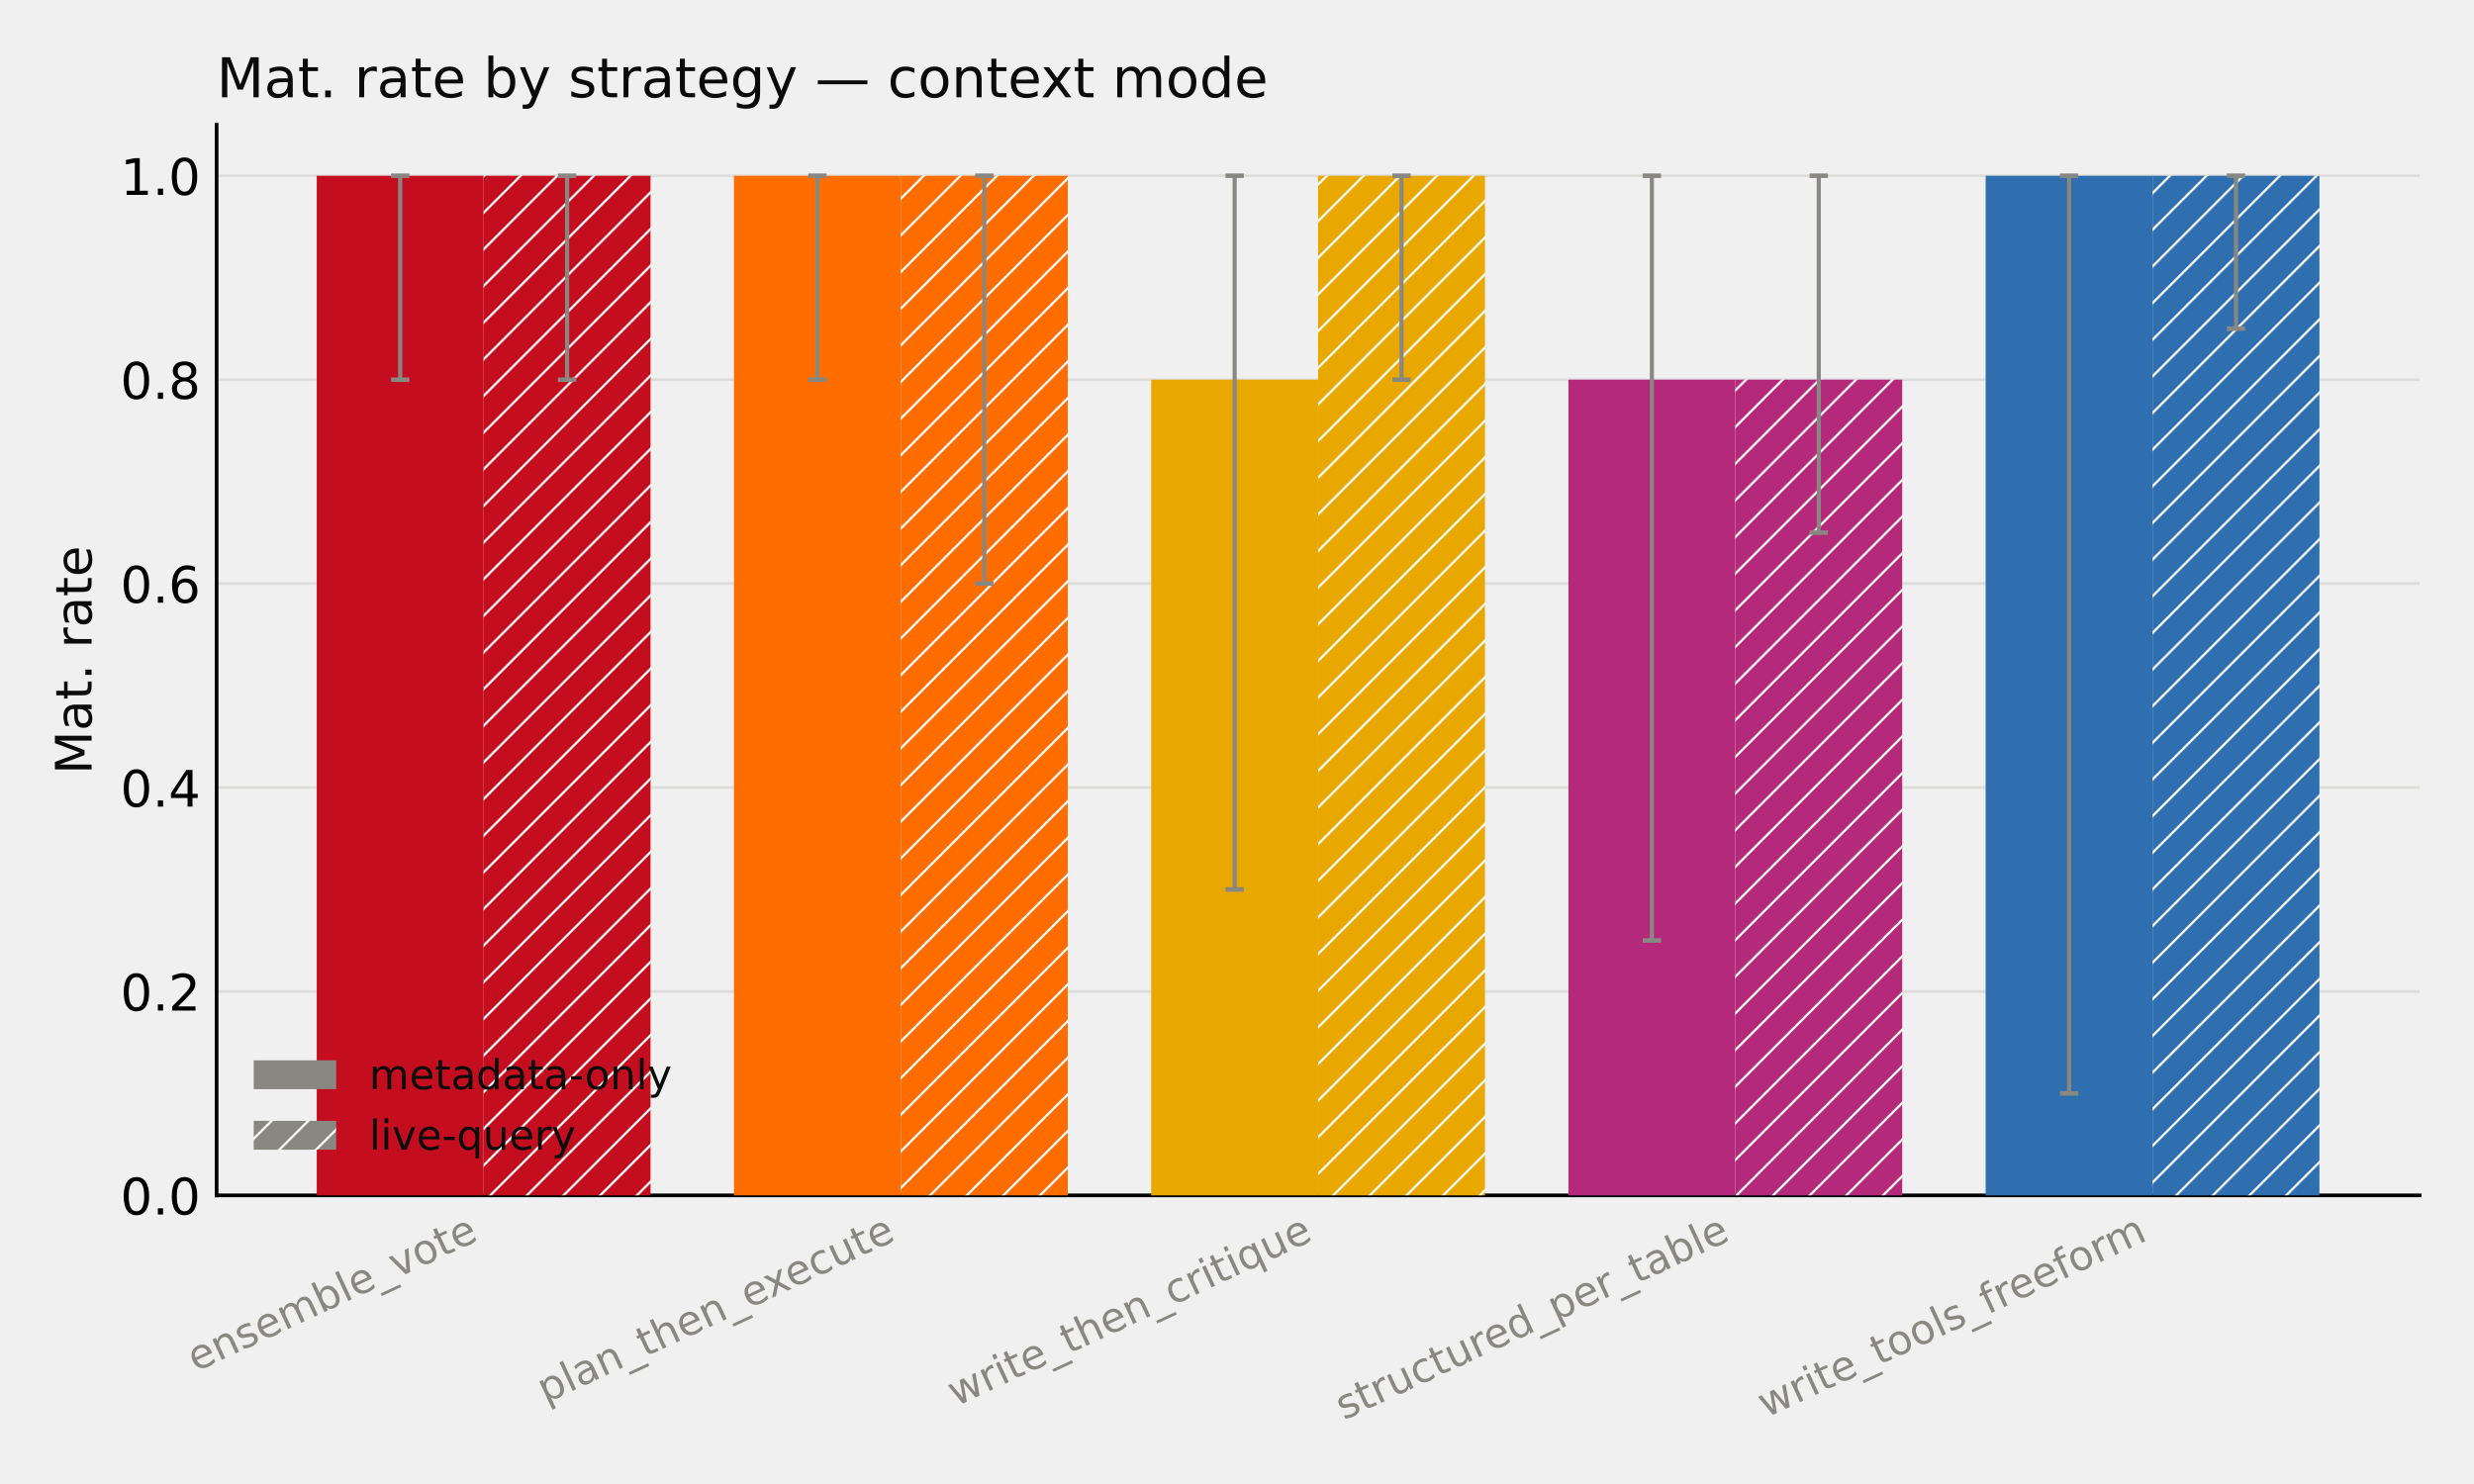
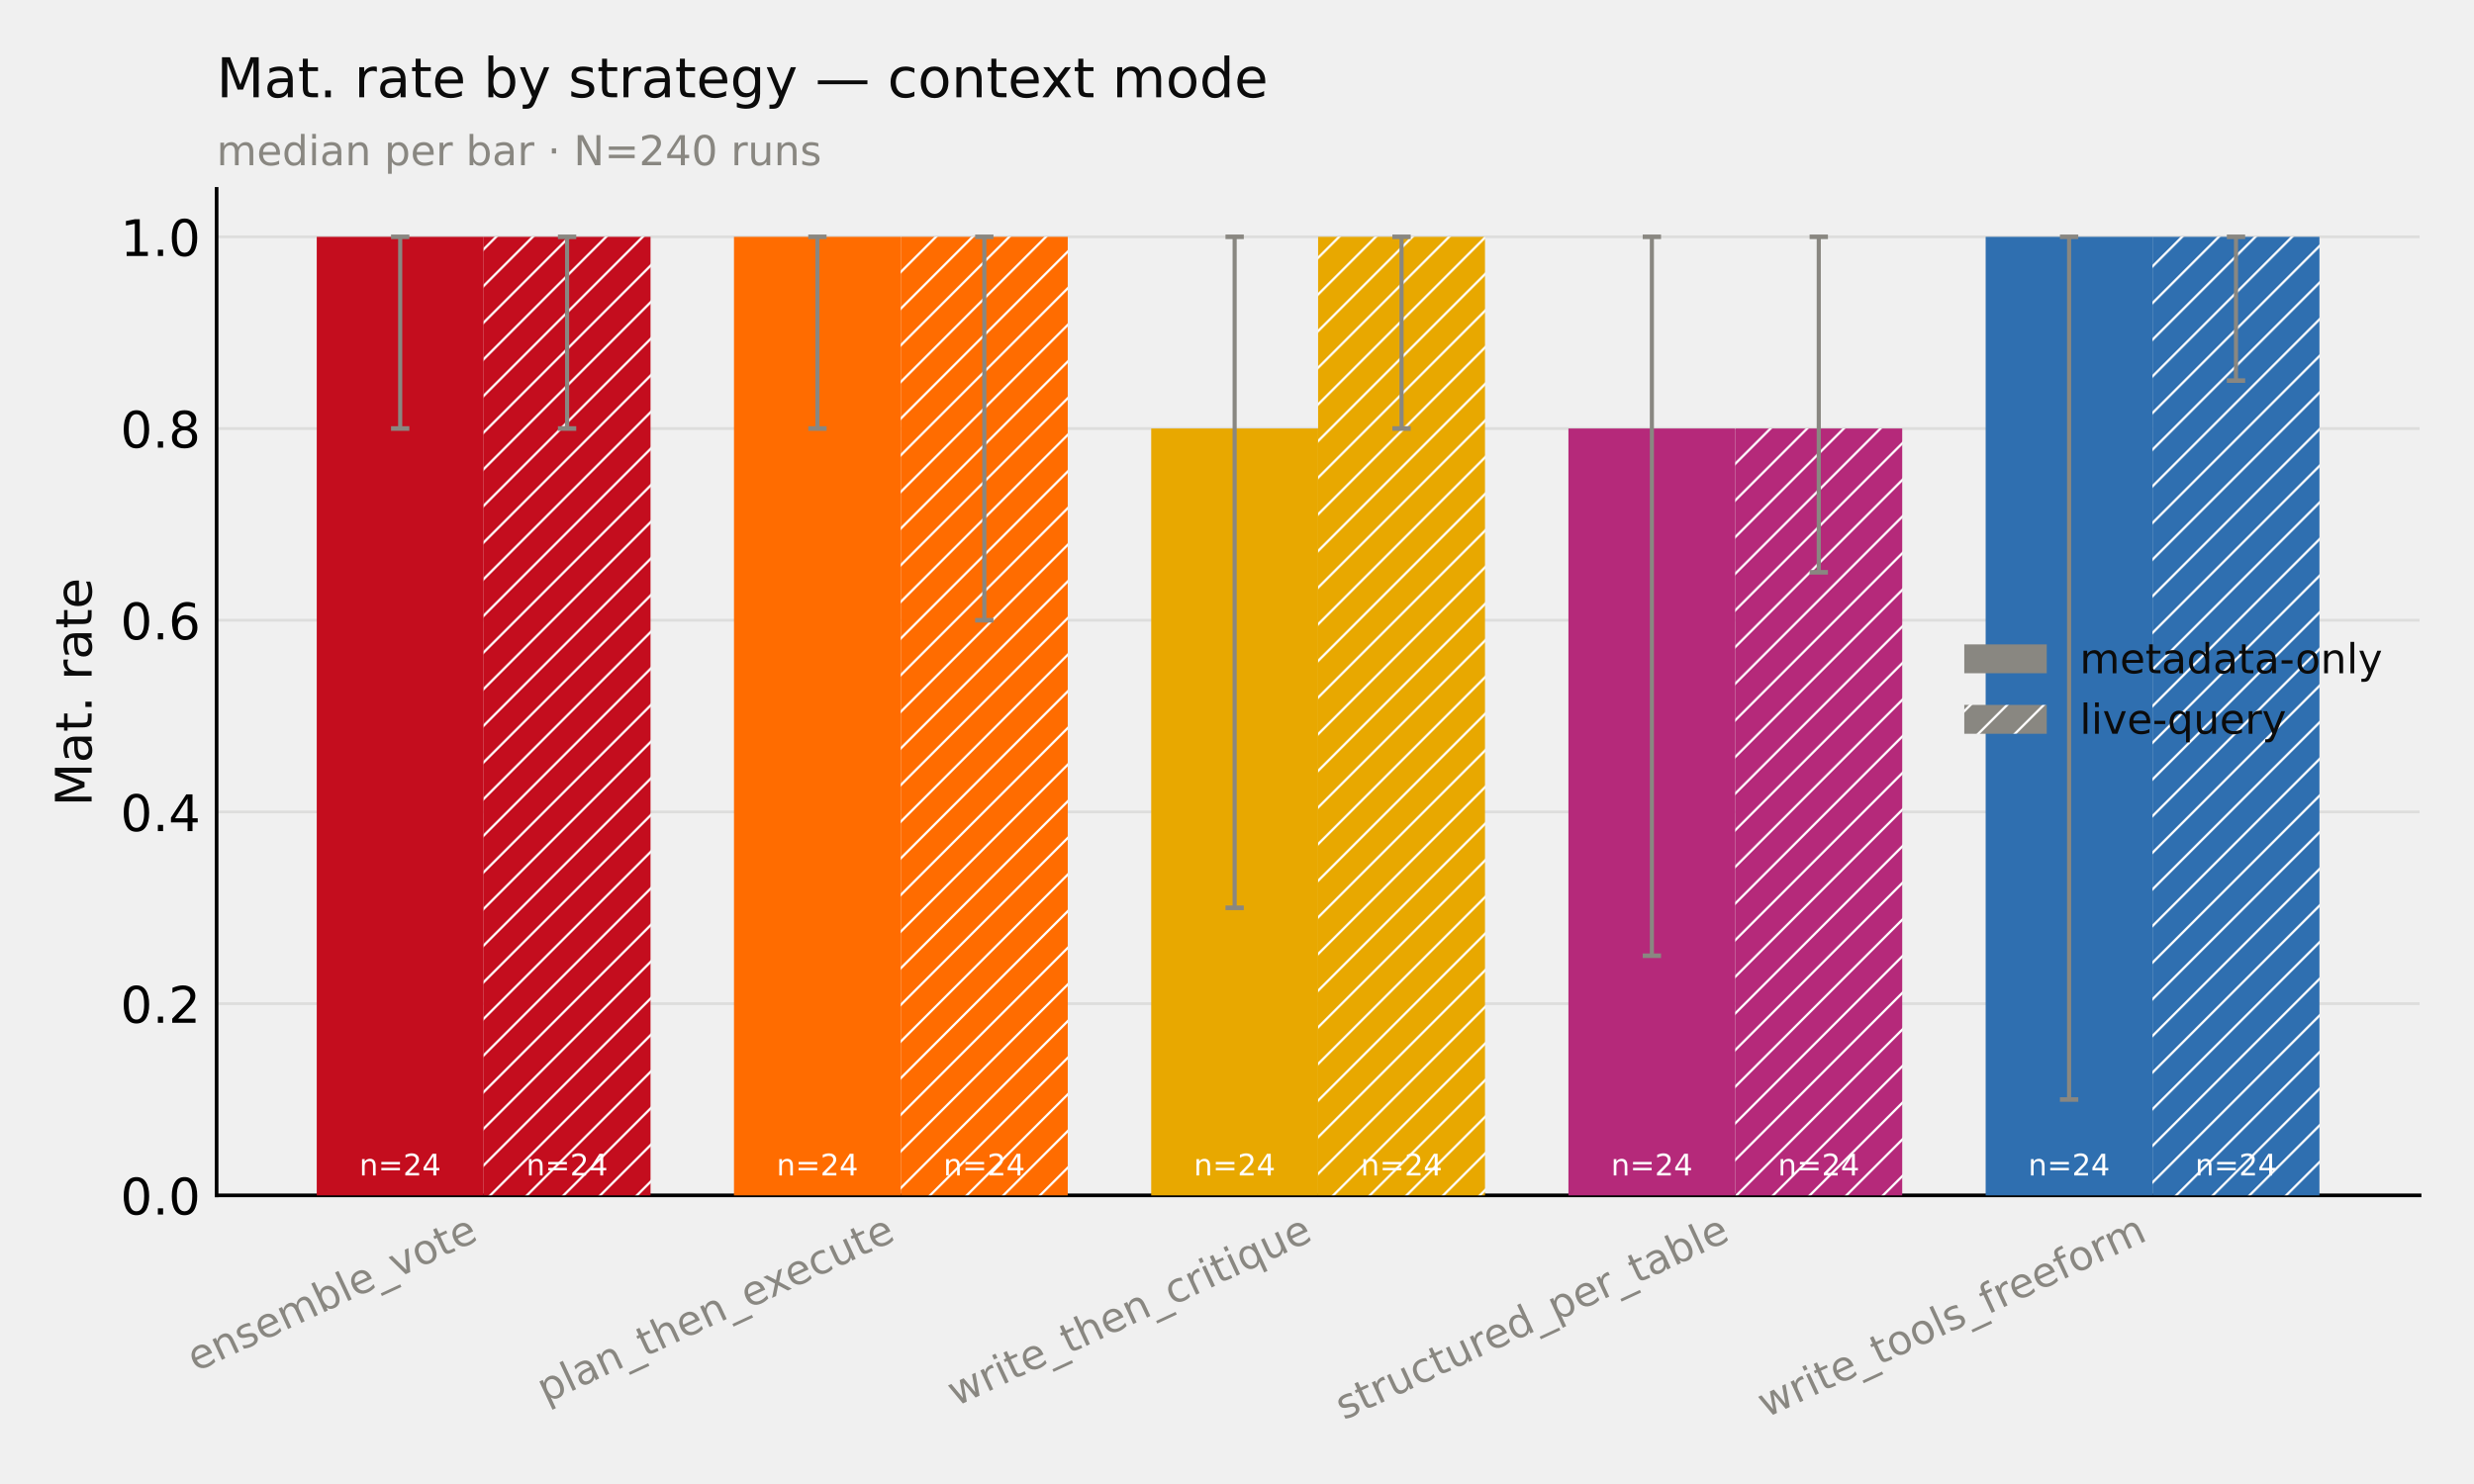
<svg xmlns="http://www.w3.org/2000/svg" xmlns:xlink="http://www.w3.org/1999/xlink" width="540pt" height="324pt" viewBox="0 0 540 324" version="1.1">
  <defs>
    <style type="text/css">*{stroke-linejoin: round; stroke-linecap: butt}</style>
  </defs>
  <g id="figure_1">
    <g id="patch_1">
      <path d="M 0 324  L 540 324  L 540 0  L 0 0  L 0 324  z " style="fill: none" />
    </g>
    <g id="axes_1">
      <g id="patch_2">
-         <path d="M 47.28 260.982  L 528.12 260.982  L 528.12 27.24  L 47.28 27.24  L 47.28 260.982  z " style="fill: none" />
+         <path d="M 47.28 260.982  L 528.12 260.982  L 528.12 41.24  L 47.28 41.24  L 47.28 260.982  z " style="fill: none" />
      </g>
      <g id="matplotlib.axis_1">
        <g id="xtick_1">
          <g id="line2d_1" />
          <g id="text_1">
            <text style="font-size: 9px; font-family: 'DejaVu Sans', 'Bitstream Vera Sans', 'Computer Modern Sans Serif', 'Lucida Grande', 'Verdana', 'Geneva', 'Lucid', 'Arial', 'Helvetica', 'Avant Garde', sans-serif; fill: #898781" transform="translate(42.68812 299.5812) rotate(-25)">ensemble_vote</text>
          </g>
        </g>
        <g id="xtick_2">
          <g id="line2d_2" />
          <g id="text_2">
            <text style="font-size: 9px; font-family: 'DejaVu Sans', 'Bitstream Vera Sans', 'Computer Modern Sans Serif', 'Lucida Grande', 'Verdana', 'Geneva', 'Lucid', 'Arial', 'Helvetica', 'Avant Garde', sans-serif; fill: #898781" transform="translate(119.0716 306.4289) rotate(-25)">plan_then_execute</text>
          </g>
        </g>
        <g id="xtick_3">
          <g id="line2d_3" />
          <g id="text_3">
            <text style="font-size: 9px; font-family: 'DejaVu Sans', 'Bitstream Vera Sans', 'Computer Modern Sans Serif', 'Lucida Grande', 'Verdana', 'Geneva', 'Lucid', 'Arial', 'Helvetica', 'Avant Garde', sans-serif; fill: #898781" transform="translate(208.6499 307.1236) rotate(-25)">write_then_critique</text>
          </g>
        </g>
        <g id="xtick_4">
          <g id="line2d_4" />
          <g id="text_4">
            <text style="font-size: 9px; font-family: 'DejaVu Sans', 'Bitstream Vera Sans', 'Computer Modern Sans Serif', 'Lucida Grande', 'Verdana', 'Geneva', 'Lucid', 'Arial', 'Helvetica', 'Avant Garde', sans-serif; fill: #898781" transform="translate(293.3163 310.1088) rotate(-25)">structured_per_table</text>
          </g>
        </g>
        <g id="xtick_5">
          <g id="line2d_5" />
          <g id="text_5">
            <text style="font-size: 9px; font-family: 'DejaVu Sans', 'Bitstream Vera Sans', 'Computer Modern Sans Serif', 'Lucida Grande', 'Verdana', 'Geneva', 'Lucid', 'Arial', 'Helvetica', 'Avant Garde', sans-serif; fill: #898781" transform="translate(385.4843 309.5959) rotate(-25)">write_tools_freeform</text>
          </g>
        </g>
      </g>
      <g id="matplotlib.axis_2">
        <g id="ytick_1">
          <g id="line2d_6">
-             <path d="M 47.28 260.982  L 528.12 260.982  " clip-path="url(#p6b55f69e02)" style="fill: none; stroke: #898781; stroke-opacity: 0.18; stroke-width: 0.6; stroke-linecap: square" />
+             <path d="M 47.28 260.982  L 528.12 260.982  " clip-path="url(#pb1617f5076)" style="fill: none; stroke: #898781; stroke-opacity: 0.18; stroke-width: 0.6; stroke-linecap: square" />
          </g>
          <g id="line2d_7" />
          <g id="text_6">
            <text style="font-size: 11px; font-family: 'DejaVu Sans', 'Bitstream Vera Sans', 'Computer Modern Sans Serif', 'Lucida Grande', 'Verdana', 'Geneva', 'Lucid', 'Arial', 'Helvetica', 'Avant Garde', sans-serif; text-anchor: end" x="43.78" y="265.161" transform="rotate(-0 43.78 265.1614)">0.0</text>
          </g>
        </g>
        <g id="ytick_2">
          <g id="line2d_8">
-             <path d="M 47.28 216.46  L 528.12 216.46  " clip-path="url(#p6b55f69e02)" style="fill: none; stroke: #898781; stroke-opacity: 0.18; stroke-width: 0.6; stroke-linecap: square" />
+             <path d="M 47.28 219.127  L 528.12 219.127  " clip-path="url(#pb1617f5076)" style="fill: none; stroke: #898781; stroke-opacity: 0.18; stroke-width: 0.6; stroke-linecap: square" />
          </g>
          <g id="line2d_9" />
          <g id="text_7">
-             <text style="font-size: 11px; font-family: 'DejaVu Sans', 'Bitstream Vera Sans', 'Computer Modern Sans Serif', 'Lucida Grande', 'Verdana', 'Geneva', 'Lucid', 'Arial', 'Helvetica', 'Avant Garde', sans-serif; text-anchor: end" x="43.78" y="220.639" transform="rotate(-0 43.78 220.639)">0.2</text>
+             <text style="font-size: 11px; font-family: 'DejaVu Sans', 'Bitstream Vera Sans', 'Computer Modern Sans Serif', 'Lucida Grande', 'Verdana', 'Geneva', 'Lucid', 'Arial', 'Helvetica', 'Avant Garde', sans-serif; text-anchor: end" x="43.78" y="223.306" transform="rotate(-0 43.78 223.3057)">0.2</text>
          </g>
        </g>
        <g id="ytick_3">
          <g id="line2d_10">
-             <path d="M 47.28 171.938  L 528.12 171.938  " clip-path="url(#p6b55f69e02)" style="fill: none; stroke: #898781; stroke-opacity: 0.18; stroke-width: 0.6; stroke-linecap: square" />
+             <path d="M 47.28 177.271  L 528.12 177.271  " clip-path="url(#pb1617f5076)" style="fill: none; stroke: #898781; stroke-opacity: 0.18; stroke-width: 0.6; stroke-linecap: square" />
          </g>
          <g id="line2d_11" />
          <g id="text_8">
-             <text style="font-size: 11px; font-family: 'DejaVu Sans', 'Bitstream Vera Sans', 'Computer Modern Sans Serif', 'Lucida Grande', 'Verdana', 'Geneva', 'Lucid', 'Arial', 'Helvetica', 'Avant Garde', sans-serif; text-anchor: end" x="43.78" y="176.117" transform="rotate(-0 43.78 176.1167)">0.4</text>
+             <text style="font-size: 11px; font-family: 'DejaVu Sans', 'Bitstream Vera Sans', 'Computer Modern Sans Serif', 'Lucida Grande', 'Verdana', 'Geneva', 'Lucid', 'Arial', 'Helvetica', 'Avant Garde', sans-serif; text-anchor: end" x="43.78" y="181.45" transform="rotate(-0 43.78 181.45)">0.4</text>
          </g>
        </g>
        <g id="ytick_4">
          <g id="line2d_12">
-             <path d="M 47.28 127.415  L 528.12 127.415  " clip-path="url(#p6b55f69e02)" style="fill: none; stroke: #898781; stroke-opacity: 0.18; stroke-width: 0.6; stroke-linecap: square" />
+             <path d="M 47.28 135.415  L 528.12 135.415  " clip-path="url(#pb1617f5076)" style="fill: none; stroke: #898781; stroke-opacity: 0.18; stroke-width: 0.6; stroke-linecap: square" />
          </g>
          <g id="line2d_13" />
          <g id="text_9">
-             <text style="font-size: 11px; font-family: 'DejaVu Sans', 'Bitstream Vera Sans', 'Computer Modern Sans Serif', 'Lucida Grande', 'Verdana', 'Geneva', 'Lucid', 'Arial', 'Helvetica', 'Avant Garde', sans-serif; text-anchor: end" x="43.78" y="131.594" transform="rotate(-0 43.78 131.5944)">0.6</text>
+             <text style="font-size: 11px; font-family: 'DejaVu Sans', 'Bitstream Vera Sans', 'Computer Modern Sans Serif', 'Lucida Grande', 'Verdana', 'Geneva', 'Lucid', 'Arial', 'Helvetica', 'Avant Garde', sans-serif; text-anchor: end" x="43.78" y="139.594" transform="rotate(-0 43.78 139.5944)">0.6</text>
          </g>
        </g>
        <g id="ytick_5">
          <g id="line2d_14">
-             <path d="M 47.28 82.893  L 528.12 82.893  " clip-path="url(#p6b55f69e02)" style="fill: none; stroke: #898781; stroke-opacity: 0.18; stroke-width: 0.6; stroke-linecap: square" />
+             <path d="M 47.28 93.56  L 528.12 93.56  " clip-path="url(#pb1617f5076)" style="fill: none; stroke: #898781; stroke-opacity: 0.18; stroke-width: 0.6; stroke-linecap: square" />
          </g>
          <g id="line2d_15" />
          <g id="text_10">
-             <text style="font-size: 11px; font-family: 'DejaVu Sans', 'Bitstream Vera Sans', 'Computer Modern Sans Serif', 'Lucida Grande', 'Verdana', 'Geneva', 'Lucid', 'Arial', 'Helvetica', 'Avant Garde', sans-serif; text-anchor: end" x="43.78" y="87.072" transform="rotate(-0 43.78 87.07205)">0.8</text>
+             <text style="font-size: 11px; font-family: 'DejaVu Sans', 'Bitstream Vera Sans', 'Computer Modern Sans Serif', 'Lucida Grande', 'Verdana', 'Geneva', 'Lucid', 'Arial', 'Helvetica', 'Avant Garde', sans-serif; text-anchor: end" x="43.78" y="97.739" transform="rotate(-0 43.78 97.73872)">0.8</text>
          </g>
        </g>
        <g id="ytick_6">
          <g id="line2d_16">
-             <path d="M 47.28 38.371  L 528.12 38.371  " clip-path="url(#p6b55f69e02)" style="fill: none; stroke: #898781; stroke-opacity: 0.18; stroke-width: 0.6; stroke-linecap: square" />
+             <path d="M 47.28 51.704  L 528.12 51.704  " clip-path="url(#pb1617f5076)" style="fill: none; stroke: #898781; stroke-opacity: 0.18; stroke-width: 0.6; stroke-linecap: square" />
          </g>
          <g id="line2d_17" />
          <g id="text_11">
-             <text style="font-size: 11px; font-family: 'DejaVu Sans', 'Bitstream Vera Sans', 'Computer Modern Sans Serif', 'Lucida Grande', 'Verdana', 'Geneva', 'Lucid', 'Arial', 'Helvetica', 'Avant Garde', sans-serif; text-anchor: end" x="43.78" y="42.55" transform="rotate(-0 43.78 42.54972)">1.0</text>
+             <text style="font-size: 11px; font-family: 'DejaVu Sans', 'Bitstream Vera Sans', 'Computer Modern Sans Serif', 'Lucida Grande', 'Verdana', 'Geneva', 'Lucid', 'Arial', 'Helvetica', 'Avant Garde', sans-serif; text-anchor: end" x="43.78" y="55.883" transform="rotate(-0 43.78 55.88306)">1.0</text>
          </g>
        </g>
        <g id="text_12">
-           <text style="font-size: 11px; font-family: 'DejaVu Sans', 'Bitstream Vera Sans', 'Computer Modern Sans Serif', 'Lucida Grande', 'Verdana', 'Geneva', 'Lucid', 'Arial', 'Helvetica', 'Avant Garde', sans-serif; text-anchor: middle; fill: #0b0b0b" x="19.999" y="144.111" transform="rotate(-90 19.99891 144.1111)">Mat. rate</text>
+           <text style="font-size: 11px; font-family: 'DejaVu Sans', 'Bitstream Vera Sans', 'Computer Modern Sans Serif', 'Lucida Grande', 'Verdana', 'Geneva', 'Lucid', 'Arial', 'Helvetica', 'Avant Garde', sans-serif; text-anchor: middle; fill: #0b0b0b" x="19.999" y="151.111" transform="rotate(-90 19.99891 151.1111)">Mat. rate</text>
        </g>
      </g>
      <g id="patch_3">
-         <path d="M 47.28 260.982  L 47.28 27.24  " style="fill: none; stroke: #000000; stroke-width: 0.8; stroke-linejoin: miter; stroke-linecap: square" />
+         <path d="M 47.28 260.982  L 47.28 41.24  " style="fill: none; stroke: #000000; stroke-width: 0.8; stroke-linejoin: miter; stroke-linecap: square" />
      </g>
      <g id="patch_4">
        <path d="M 47.28 260.982  L 528.12 260.982  " style="fill: none; stroke: #000000; stroke-width: 0.8; stroke-linejoin: miter; stroke-linecap: square" />
      </g>
      <g id="patch_5">
-         <path d="M 69.136 260.982  L 105.564 260.982  L 105.564 38.371  L 69.136 38.371  z " clip-path="url(#p6b55f69e02)" style="fill: #c40d1e" />
+         <path d="M 69.136 260.982  L 105.564 260.982  L 105.564 51.704  L 69.136 51.704  z " clip-path="url(#pb1617f5076)" style="fill: #c40d1e" />
      </g>
      <g id="patch_6">
-         <path d="M 160.205 260.982  L 196.632 260.982  L 196.632 38.371  L 160.205 38.371  z " clip-path="url(#p6b55f69e02)" style="fill: #ff6c00" />
+         <path d="M 160.205 260.982  L 196.632 260.982  L 196.632 51.704  L 160.205 51.704  z " clip-path="url(#pb1617f5076)" style="fill: #ff6c00" />
      </g>
      <g id="patch_7">
-         <path d="M 251.273 260.982  L 287.7 260.982  L 287.7 82.893  L 251.273 82.893  z " clip-path="url(#p6b55f69e02)" style="fill: #e8a800" />
+         <path d="M 251.273 260.982  L 287.7 260.982  L 287.7 93.56  L 251.273 93.56  z " clip-path="url(#pb1617f5076)" style="fill: #e8a800" />
      </g>
      <g id="patch_8">
-         <path d="M 342.341 260.982  L 378.768 260.982  L 378.768 82.893  L 342.341 82.893  z " clip-path="url(#p6b55f69e02)" style="fill: #b5297a" />
+         <path d="M 342.341 260.982  L 378.768 260.982  L 378.768 93.56  L 342.341 93.56  z " clip-path="url(#pb1617f5076)" style="fill: #b5297a" />
      </g>
      <g id="patch_9">
-         <path d="M 433.409 260.982  L 469.836 260.982  L 469.836 38.371  L 433.409 38.371  z " clip-path="url(#p6b55f69e02)" style="fill: #2f6fb0" />
+         <path d="M 433.409 260.982  L 469.836 260.982  L 469.836 51.704  L 433.409 51.704  z " clip-path="url(#pb1617f5076)" style="fill: #2f6fb0" />
      </g>
      <g id="patch_10">
-         <path d="M 105.564 260.982  L 141.991 260.982  L 141.991 38.371  L 105.564 38.371  z " clip-path="url(#p6b55f69e02)" style="fill: url(#h20146b4fa7)" />
+         <path d="M 105.564 260.982  L 141.991 260.982  L 141.991 51.704  L 105.564 51.704  z " clip-path="url(#pb1617f5076)" style="fill: url(#h20146b4fa7)" />
      </g>
      <g id="patch_11">
-         <path d="M 196.632 260.982  L 233.059 260.982  L 233.059 38.371  L 196.632 38.371  z " clip-path="url(#p6b55f69e02)" style="fill: url(#hf482982c65)" />
+         <path d="M 196.632 260.982  L 233.059 260.982  L 233.059 51.704  L 196.632 51.704  z " clip-path="url(#pb1617f5076)" style="fill: url(#hf482982c65)" />
      </g>
      <g id="patch_12">
-         <path d="M 287.7 260.982  L 324.127 260.982  L 324.127 38.371  L 287.7 38.371  z " clip-path="url(#p6b55f69e02)" style="fill: url(#h7a3ad3c2db)" />
+         <path d="M 287.7 260.982  L 324.127 260.982  L 324.127 51.704  L 287.7 51.704  z " clip-path="url(#pb1617f5076)" style="fill: url(#h7a3ad3c2db)" />
      </g>
      <g id="patch_13">
-         <path d="M 378.768 260.982  L 415.195 260.982  L 415.195 82.893  L 378.768 82.893  z " clip-path="url(#p6b55f69e02)" style="fill: url(#h043da4cbdd)" />
+         <path d="M 378.768 260.982  L 415.195 260.982  L 415.195 93.56  L 378.768 93.56  z " clip-path="url(#pb1617f5076)" style="fill: url(#h043da4cbdd)" />
      </g>
      <g id="patch_14">
-         <path d="M 469.836 260.982  L 506.264 260.982  L 506.264 38.371  L 469.836 38.371  z " clip-path="url(#p6b55f69e02)" style="fill: url(#h0b8172f50e)" />
+         <path d="M 469.836 260.982  L 506.264 260.982  L 506.264 51.704  L 469.836 51.704  z " clip-path="url(#pb1617f5076)" style="fill: url(#h0b8172f50e)" />
      </g>
      <g id="text_13">
+         <text style="font-size: 9px; font-family: 'DejaVu Sans', 'Bitstream Vera Sans', 'Computer Modern Sans Serif', 'Lucida Grande', 'Verdana', 'Geneva', 'Lucid', 'Arial', 'Helvetica', 'Avant Garde', sans-serif; text-anchor: start; fill: #898781" x="47.28" y="36.072" transform="rotate(-0 47.28 36.07215)">median per bar · N=240 runs</text>
+       </g>
+       <g id="text_14">
        <text style="font-size: 12px; font-family: 'DejaVu Sans', 'Bitstream Vera Sans', 'Computer Modern Sans Serif', 'Lucida Grande', 'Verdana', 'Geneva', 'Lucid', 'Arial', 'Helvetica', 'Avant Garde', sans-serif; text-anchor: start; fill: #0b0b0b" x="47.28" y="21.24" transform="rotate(-0 47.28 21.24)">Mat. rate by strategy — context mode</text>
      </g>
      <g id="LineCollection_1">
-         <path d="M 87.35 82.893  L 87.35 38.371  " clip-path="url(#p6b55f69e02)" style="fill: none; stroke: #898781; stroke-width: 0.9" />
-         <path d="M 178.418 82.893  L 178.418 38.371  " clip-path="url(#p6b55f69e02)" style="fill: none; stroke: #898781; stroke-width: 0.9" />
-         <path d="M 269.486 194.199  L 269.486 38.371  " clip-path="url(#p6b55f69e02)" style="fill: none; stroke: #898781; stroke-width: 0.9" />
-         <path d="M 360.555 205.329  L 360.555 38.371  " clip-path="url(#p6b55f69e02)" style="fill: none; stroke: #898781; stroke-width: 0.9" />
-         <path d="M 451.623 238.721  L 451.623 38.371  " clip-path="url(#p6b55f69e02)" style="fill: none; stroke: #898781; stroke-width: 0.9" />
+         <path d="M 87.35 93.56  L 87.35 51.704  " clip-path="url(#pb1617f5076)" style="fill: none; stroke: #898781; stroke-width: 0.9" />
+         <path d="M 178.418 93.56  L 178.418 51.704  " clip-path="url(#pb1617f5076)" style="fill: none; stroke: #898781; stroke-width: 0.9" />
+         <path d="M 269.486 198.199  L 269.486 51.704  " clip-path="url(#pb1617f5076)" style="fill: none; stroke: #898781; stroke-width: 0.9" />
+         <path d="M 360.555 208.663  L 360.555 51.704  " clip-path="url(#pb1617f5076)" style="fill: none; stroke: #898781; stroke-width: 0.9" />
+         <path d="M 451.623 240.054  L 451.623 51.704  " clip-path="url(#pb1617f5076)" style="fill: none; stroke: #898781; stroke-width: 0.9" />
      </g>
      <g id="line2d_18">
        <defs>
          <path id="m463a00b9f9" d="M 2 0  L -2 -0  " style="stroke: #898781" />
        </defs>
-         <g clip-path="url(#p6b55f69e02)">
-           <use xlink:href="#m463a00b9f9" x="87.35" y="82.893" style="fill: #1f77b4; stroke: #898781" />
-           <use xlink:href="#m463a00b9f9" x="178.418" y="82.893" style="fill: #1f77b4; stroke: #898781" />
-           <use xlink:href="#m463a00b9f9" x="269.486" y="194.199" style="fill: #1f77b4; stroke: #898781" />
-           <use xlink:href="#m463a00b9f9" x="360.555" y="205.329" style="fill: #1f77b4; stroke: #898781" />
-           <use xlink:href="#m463a00b9f9" x="451.623" y="238.721" style="fill: #1f77b4; stroke: #898781" />
+         <g clip-path="url(#pb1617f5076)">
+           <use xlink:href="#m463a00b9f9" x="87.35" y="93.56" style="fill: #1f77b4; stroke: #898781" />
+           <use xlink:href="#m463a00b9f9" x="178.418" y="93.56" style="fill: #1f77b4; stroke: #898781" />
+           <use xlink:href="#m463a00b9f9" x="269.486" y="198.199" style="fill: #1f77b4; stroke: #898781" />
+           <use xlink:href="#m463a00b9f9" x="360.555" y="208.663" style="fill: #1f77b4; stroke: #898781" />
+           <use xlink:href="#m463a00b9f9" x="451.623" y="240.054" style="fill: #1f77b4; stroke: #898781" />
        </g>
      </g>
      <g id="line2d_19">
-         <g clip-path="url(#p6b55f69e02)">
-           <use xlink:href="#m463a00b9f9" x="87.35" y="38.371" style="fill: #1f77b4; stroke: #898781" />
-           <use xlink:href="#m463a00b9f9" x="178.418" y="38.371" style="fill: #1f77b4; stroke: #898781" />
-           <use xlink:href="#m463a00b9f9" x="269.486" y="38.371" style="fill: #1f77b4; stroke: #898781" />
-           <use xlink:href="#m463a00b9f9" x="360.555" y="38.371" style="fill: #1f77b4; stroke: #898781" />
-           <use xlink:href="#m463a00b9f9" x="451.623" y="38.371" style="fill: #1f77b4; stroke: #898781" />
+         <g clip-path="url(#pb1617f5076)">
+           <use xlink:href="#m463a00b9f9" x="87.35" y="51.704" style="fill: #1f77b4; stroke: #898781" />
+           <use xlink:href="#m463a00b9f9" x="178.418" y="51.704" style="fill: #1f77b4; stroke: #898781" />
+           <use xlink:href="#m463a00b9f9" x="269.486" y="51.704" style="fill: #1f77b4; stroke: #898781" />
+           <use xlink:href="#m463a00b9f9" x="360.555" y="51.704" style="fill: #1f77b4; stroke: #898781" />
+           <use xlink:href="#m463a00b9f9" x="451.623" y="51.704" style="fill: #1f77b4; stroke: #898781" />
        </g>
      </g>
      <g id="LineCollection_2">
-         <path d="M 123.777 82.893  L 123.777 38.371  " clip-path="url(#p6b55f69e02)" style="fill: none; stroke: #898781; stroke-width: 0.9" />
-         <path d="M 214.845 127.415  L 214.845 38.371  " clip-path="url(#p6b55f69e02)" style="fill: none; stroke: #898781; stroke-width: 0.9" />
-         <path d="M 305.914 82.893  L 305.914 38.371  " clip-path="url(#p6b55f69e02)" style="fill: none; stroke: #898781; stroke-width: 0.9" />
-         <path d="M 396.982 116.285  L 396.982 38.371  " clip-path="url(#p6b55f69e02)" style="fill: none; stroke: #898781; stroke-width: 0.9" />
-         <path d="M 488.05 71.762  L 488.05 38.371  " clip-path="url(#p6b55f69e02)" style="fill: none; stroke: #898781; stroke-width: 0.9" />
+         <path d="M 123.777 93.56  L 123.777 51.704  " clip-path="url(#pb1617f5076)" style="fill: none; stroke: #898781; stroke-width: 0.9" />
+         <path d="M 214.845 135.415  L 214.845 51.704  " clip-path="url(#pb1617f5076)" style="fill: none; stroke: #898781; stroke-width: 0.9" />
+         <path d="M 305.914 93.56  L 305.914 51.704  " clip-path="url(#pb1617f5076)" style="fill: none; stroke: #898781; stroke-width: 0.9" />
+         <path d="M 396.982 124.951  L 396.982 51.704  " clip-path="url(#pb1617f5076)" style="fill: none; stroke: #898781; stroke-width: 0.9" />
+         <path d="M 488.05 83.096  L 488.05 51.704  " clip-path="url(#pb1617f5076)" style="fill: none; stroke: #898781; stroke-width: 0.9" />
      </g>
      <g id="line2d_20">
-         <g clip-path="url(#p6b55f69e02)">
-           <use xlink:href="#m463a00b9f9" x="123.777" y="82.893" style="fill: #1f77b4; stroke: #898781" />
-           <use xlink:href="#m463a00b9f9" x="214.845" y="127.415" style="fill: #1f77b4; stroke: #898781" />
-           <use xlink:href="#m463a00b9f9" x="305.914" y="82.893" style="fill: #1f77b4; stroke: #898781" />
-           <use xlink:href="#m463a00b9f9" x="396.982" y="116.285" style="fill: #1f77b4; stroke: #898781" />
-           <use xlink:href="#m463a00b9f9" x="488.05" y="71.762" style="fill: #1f77b4; stroke: #898781" />
+         <g clip-path="url(#pb1617f5076)">
+           <use xlink:href="#m463a00b9f9" x="123.777" y="93.56" style="fill: #1f77b4; stroke: #898781" />
+           <use xlink:href="#m463a00b9f9" x="214.845" y="135.415" style="fill: #1f77b4; stroke: #898781" />
+           <use xlink:href="#m463a00b9f9" x="305.914" y="93.56" style="fill: #1f77b4; stroke: #898781" />
+           <use xlink:href="#m463a00b9f9" x="396.982" y="124.951" style="fill: #1f77b4; stroke: #898781" />
+           <use xlink:href="#m463a00b9f9" x="488.05" y="83.096" style="fill: #1f77b4; stroke: #898781" />
        </g>
      </g>
      <g id="line2d_21">
-         <g clip-path="url(#p6b55f69e02)">
-           <use xlink:href="#m463a00b9f9" x="123.777" y="38.371" style="fill: #1f77b4; stroke: #898781" />
-           <use xlink:href="#m463a00b9f9" x="214.845" y="38.371" style="fill: #1f77b4; stroke: #898781" />
-           <use xlink:href="#m463a00b9f9" x="305.914" y="38.371" style="fill: #1f77b4; stroke: #898781" />
-           <use xlink:href="#m463a00b9f9" x="396.982" y="38.371" style="fill: #1f77b4; stroke: #898781" />
-           <use xlink:href="#m463a00b9f9" x="488.05" y="38.371" style="fill: #1f77b4; stroke: #898781" />
-         </g>
+         <g clip-path="url(#pb1617f5076)">
+           <use xlink:href="#m463a00b9f9" x="123.777" y="51.704" style="fill: #1f77b4; stroke: #898781" />
+           <use xlink:href="#m463a00b9f9" x="214.845" y="51.704" style="fill: #1f77b4; stroke: #898781" />
+           <use xlink:href="#m463a00b9f9" x="305.914" y="51.704" style="fill: #1f77b4; stroke: #898781" />
+           <use xlink:href="#m463a00b9f9" x="396.982" y="51.704" style="fill: #1f77b4; stroke: #898781" />
+           <use xlink:href="#m463a00b9f9" x="488.05" y="51.704" style="fill: #1f77b4; stroke: #898781" />
+         </g>
+       </g>
+       <g id="text_15">
+         <text style="font-size: 6.5px; font-family: 'DejaVu Sans', 'Bitstream Vera Sans', 'Computer Modern Sans Serif', 'Lucida Grande', 'Verdana', 'Geneva', 'Lucid', 'Arial', 'Helvetica', 'Avant Garde', sans-serif; text-anchor: middle; fill: #ffffff" x="87.35" y="256.63" transform="rotate(-0 87.35 256.6304)">n=24</text>
+       </g>
+       <g id="text_16">
+         <text style="font-size: 6.5px; font-family: 'DejaVu Sans', 'Bitstream Vera Sans', 'Computer Modern Sans Serif', 'Lucida Grande', 'Verdana', 'Geneva', 'Lucid', 'Arial', 'Helvetica', 'Avant Garde', sans-serif; text-anchor: middle; fill: #ffffff" x="178.418" y="256.63" transform="rotate(-0 178.4182 256.6304)">n=24</text>
+       </g>
+       <g id="text_17">
+         <text style="font-size: 6.5px; font-family: 'DejaVu Sans', 'Bitstream Vera Sans', 'Computer Modern Sans Serif', 'Lucida Grande', 'Verdana', 'Geneva', 'Lucid', 'Arial', 'Helvetica', 'Avant Garde', sans-serif; text-anchor: middle; fill: #ffffff" x="269.486" y="256.63" transform="rotate(-0 269.4864 256.6304)">n=24</text>
+       </g>
+       <g id="text_18">
+         <text style="font-size: 6.5px; font-family: 'DejaVu Sans', 'Bitstream Vera Sans', 'Computer Modern Sans Serif', 'Lucida Grande', 'Verdana', 'Geneva', 'Lucid', 'Arial', 'Helvetica', 'Avant Garde', sans-serif; text-anchor: middle; fill: #ffffff" x="360.555" y="256.63" transform="rotate(-0 360.5545 256.6304)">n=24</text>
+       </g>
+       <g id="text_19">
+         <text style="font-size: 6.5px; font-family: 'DejaVu Sans', 'Bitstream Vera Sans', 'Computer Modern Sans Serif', 'Lucida Grande', 'Verdana', 'Geneva', 'Lucid', 'Arial', 'Helvetica', 'Avant Garde', sans-serif; text-anchor: middle; fill: #ffffff" x="451.623" y="256.63" transform="rotate(-0 451.6227 256.6304)">n=24</text>
+       </g>
+       <g id="text_20">
+         <text style="font-size: 6.5px; font-family: 'DejaVu Sans', 'Bitstream Vera Sans', 'Computer Modern Sans Serif', 'Lucida Grande', 'Verdana', 'Geneva', 'Lucid', 'Arial', 'Helvetica', 'Avant Garde', sans-serif; text-anchor: middle; fill: #ffffff" x="123.777" y="256.63" transform="rotate(-0 123.7773 256.6304)">n=24</text>
+       </g>
+       <g id="text_21">
+         <text style="font-size: 6.5px; font-family: 'DejaVu Sans', 'Bitstream Vera Sans', 'Computer Modern Sans Serif', 'Lucida Grande', 'Verdana', 'Geneva', 'Lucid', 'Arial', 'Helvetica', 'Avant Garde', sans-serif; text-anchor: middle; fill: #ffffff" x="214.845" y="256.63" transform="rotate(-0 214.8455 256.6304)">n=24</text>
+       </g>
+       <g id="text_22">
+         <text style="font-size: 6.5px; font-family: 'DejaVu Sans', 'Bitstream Vera Sans', 'Computer Modern Sans Serif', 'Lucida Grande', 'Verdana', 'Geneva', 'Lucid', 'Arial', 'Helvetica', 'Avant Garde', sans-serif; text-anchor: middle; fill: #ffffff" x="305.914" y="256.63" transform="rotate(-0 305.9136 256.6304)">n=24</text>
+       </g>
+       <g id="text_23">
+         <text style="font-size: 6.5px; font-family: 'DejaVu Sans', 'Bitstream Vera Sans', 'Computer Modern Sans Serif', 'Lucida Grande', 'Verdana', 'Geneva', 'Lucid', 'Arial', 'Helvetica', 'Avant Garde', sans-serif; text-anchor: middle; fill: #ffffff" x="396.982" y="256.63" transform="rotate(-0 396.9818 256.6304)">n=24</text>
+       </g>
+       <g id="text_24">
+         <text style="font-size: 6.5px; font-family: 'DejaVu Sans', 'Bitstream Vera Sans', 'Computer Modern Sans Serif', 'Lucida Grande', 'Verdana', 'Geneva', 'Lucid', 'Arial', 'Helvetica', 'Avant Garde', sans-serif; text-anchor: middle; fill: #ffffff" x="488.05" y="256.63" transform="rotate(-0 488.05 256.6304)">n=24</text>
      </g>
      <g id="legend_1">
        <g id="patch_15">
-           <path d="M 55.38 237.8  L 73.38 237.8  L 73.38 231.5  L 55.38 231.5  z " style="fill: #898781" />
-         </g>
-         <g id="text_14">
-           <text style="font-size: 9px; font-family: 'DejaVu Sans', 'Bitstream Vera Sans', 'Computer Modern Sans Serif', 'Lucida Grande', 'Verdana', 'Geneva', 'Lucid', 'Arial', 'Helvetica', 'Avant Garde', sans-serif; text-anchor: start; fill: #0b0b0b" x="80.58" y="237.8" transform="rotate(-0 80.58 237.8002)">metadata-only</text>
+           <path d="M 428.746 146.989  L 446.746 146.989  L 446.746 140.689  L 428.746 140.689  z " style="fill: #898781" />
+         </g>
+         <g id="text_25">
+           <text style="font-size: 9px; font-family: 'DejaVu Sans', 'Bitstream Vera Sans', 'Computer Modern Sans Serif', 'Lucida Grande', 'Verdana', 'Geneva', 'Lucid', 'Arial', 'Helvetica', 'Avant Garde', sans-serif; text-anchor: start; fill: #0b0b0b" x="453.946" y="146.989" transform="rotate(-0 453.9459 146.9894)">metadata-only</text>
        </g>
        <g id="patch_16">
-           <path d="M 55.38 251.011  L 73.38 251.011  L 73.38 244.711  L 55.38 244.711  z " style="fill: url(#h6619fcbfe9)" />
-         </g>
-         <g id="text_15">
-           <text style="font-size: 9px; font-family: 'DejaVu Sans', 'Bitstream Vera Sans', 'Computer Modern Sans Serif', 'Lucida Grande', 'Verdana', 'Geneva', 'Lucid', 'Arial', 'Helvetica', 'Avant Garde', sans-serif; text-anchor: start; fill: #0b0b0b" x="80.58" y="251.011" transform="rotate(-0 80.58 251.0105)">live-query</text>
+           <path d="M 428.746 160.2  L 446.746 160.2  L 446.746 153.9  L 428.746 153.9  z " style="fill: url(#h6619fcbfe9)" />
+         </g>
+         <g id="text_26">
+           <text style="font-size: 9px; font-family: 'DejaVu Sans', 'Bitstream Vera Sans', 'Computer Modern Sans Serif', 'Lucida Grande', 'Verdana', 'Geneva', 'Lucid', 'Arial', 'Helvetica', 'Avant Garde', sans-serif; text-anchor: start; fill: #0b0b0b" x="453.946" y="160.2" transform="rotate(-0 453.9459 160.1997)">live-query</text>
        </g>
      </g>
    </g>
  </g>
  <defs>
-     <clipPath id="p6b55f69e02">
-       <rect x="47.28" y="27.24" width="480.84" height="233.742" />
+     <clipPath id="pb1617f5076">
+       <rect x="47.28" y="41.24" width="480.84" height="219.742" />
    </clipPath>
  </defs>
  <defs>
    <pattern id="h20146b4fa7" patternUnits="userSpaceOnUse" x="0" y="0" width="72" height="72">
      <rect x="0" y="0" width="73" height="73" fill="#c40d1e" />
      <path d="M -36 36  L 36 -36  M -32 40  L 40 -32  M -28 44  L 44 -28  M -24 48  L 48 -24  M -20 52  L 52 -20  M -16 56  L 56 -16  M -12 60  L 60 -12  M -8 64  L 64 -8  M -4 68  L 68 -4  M 0 72  L 72 0  M 4 76  L 76 4  M 8 80  L 80 8  M 12 84  L 84 12  M 16 88  L 88 16  M 20 92  L 92 20  M 24 96  L 96 24  M 28 100  L 100 28  M 32 104  L 104 32  M 36 108  L 108 36  " style="fill: #ffffff; stroke: #ffffff; stroke-width: 0.5; stroke-linecap: butt; stroke-linejoin: miter" />
    </pattern>
    <pattern id="hf482982c65" patternUnits="userSpaceOnUse" x="0" y="0" width="72" height="72">
      <rect x="0" y="0" width="73" height="73" fill="#ff6c00" />
      <path d="M -36 36  L 36 -36  M -32 40  L 40 -32  M -28 44  L 44 -28  M -24 48  L 48 -24  M -20 52  L 52 -20  M -16 56  L 56 -16  M -12 60  L 60 -12  M -8 64  L 64 -8  M -4 68  L 68 -4  M 0 72  L 72 0  M 4 76  L 76 4  M 8 80  L 80 8  M 12 84  L 84 12  M 16 88  L 88 16  M 20 92  L 92 20  M 24 96  L 96 24  M 28 100  L 100 28  M 32 104  L 104 32  M 36 108  L 108 36  " style="fill: #ffffff; stroke: #ffffff; stroke-width: 0.5; stroke-linecap: butt; stroke-linejoin: miter" />
    </pattern>
    <pattern id="h7a3ad3c2db" patternUnits="userSpaceOnUse" x="0" y="0" width="72" height="72">
      <rect x="0" y="0" width="73" height="73" fill="#e8a800" />
      <path d="M -36 36  L 36 -36  M -32 40  L 40 -32  M -28 44  L 44 -28  M -24 48  L 48 -24  M -20 52  L 52 -20  M -16 56  L 56 -16  M -12 60  L 60 -12  M -8 64  L 64 -8  M -4 68  L 68 -4  M 0 72  L 72 0  M 4 76  L 76 4  M 8 80  L 80 8  M 12 84  L 84 12  M 16 88  L 88 16  M 20 92  L 92 20  M 24 96  L 96 24  M 28 100  L 100 28  M 32 104  L 104 32  M 36 108  L 108 36  " style="fill: #ffffff; stroke: #ffffff; stroke-width: 0.5; stroke-linecap: butt; stroke-linejoin: miter" />
    </pattern>
    <pattern id="h043da4cbdd" patternUnits="userSpaceOnUse" x="0" y="0" width="72" height="72">
      <rect x="0" y="0" width="73" height="73" fill="#b5297a" />
      <path d="M -36 36  L 36 -36  M -32 40  L 40 -32  M -28 44  L 44 -28  M -24 48  L 48 -24  M -20 52  L 52 -20  M -16 56  L 56 -16  M -12 60  L 60 -12  M -8 64  L 64 -8  M -4 68  L 68 -4  M 0 72  L 72 0  M 4 76  L 76 4  M 8 80  L 80 8  M 12 84  L 84 12  M 16 88  L 88 16  M 20 92  L 92 20  M 24 96  L 96 24  M 28 100  L 100 28  M 32 104  L 104 32  M 36 108  L 108 36  " style="fill: #ffffff; stroke: #ffffff; stroke-width: 0.5; stroke-linecap: butt; stroke-linejoin: miter" />
    </pattern>
    <pattern id="h0b8172f50e" patternUnits="userSpaceOnUse" x="0" y="0" width="72" height="72">
      <rect x="0" y="0" width="73" height="73" fill="#2f6fb0" />
      <path d="M -36 36  L 36 -36  M -32 40  L 40 -32  M -28 44  L 44 -28  M -24 48  L 48 -24  M -20 52  L 52 -20  M -16 56  L 56 -16  M -12 60  L 60 -12  M -8 64  L 64 -8  M -4 68  L 68 -4  M 0 72  L 72 0  M 4 76  L 76 4  M 8 80  L 80 8  M 12 84  L 84 12  M 16 88  L 88 16  M 20 92  L 92 20  M 24 96  L 96 24  M 28 100  L 100 28  M 32 104  L 104 32  M 36 108  L 108 36  " style="fill: #ffffff; stroke: #ffffff; stroke-width: 0.5; stroke-linecap: butt; stroke-linejoin: miter" />
    </pattern>
    <pattern id="h6619fcbfe9" patternUnits="userSpaceOnUse" x="0" y="0" width="72" height="72">
      <rect x="0" y="0" width="73" height="73" fill="#898781" />
      <path d="M -36 36  L 36 -36  M -32 40  L 40 -32  M -28 44  L 44 -28  M -24 48  L 48 -24  M -20 52  L 52 -20  M -16 56  L 56 -16  M -12 60  L 60 -12  M -8 64  L 64 -8  M -4 68  L 68 -4  M 0 72  L 72 0  M 4 76  L 76 4  M 8 80  L 80 8  M 12 84  L 84 12  M 16 88  L 88 16  M 20 92  L 92 20  M 24 96  L 96 24  M 28 100  L 100 28  M 32 104  L 104 32  M 36 108  L 108 36  " style="fill: #ffffff; stroke: #ffffff; stroke-width: 0.5; stroke-linecap: butt; stroke-linejoin: miter" />
    </pattern>
  </defs>
</svg>
